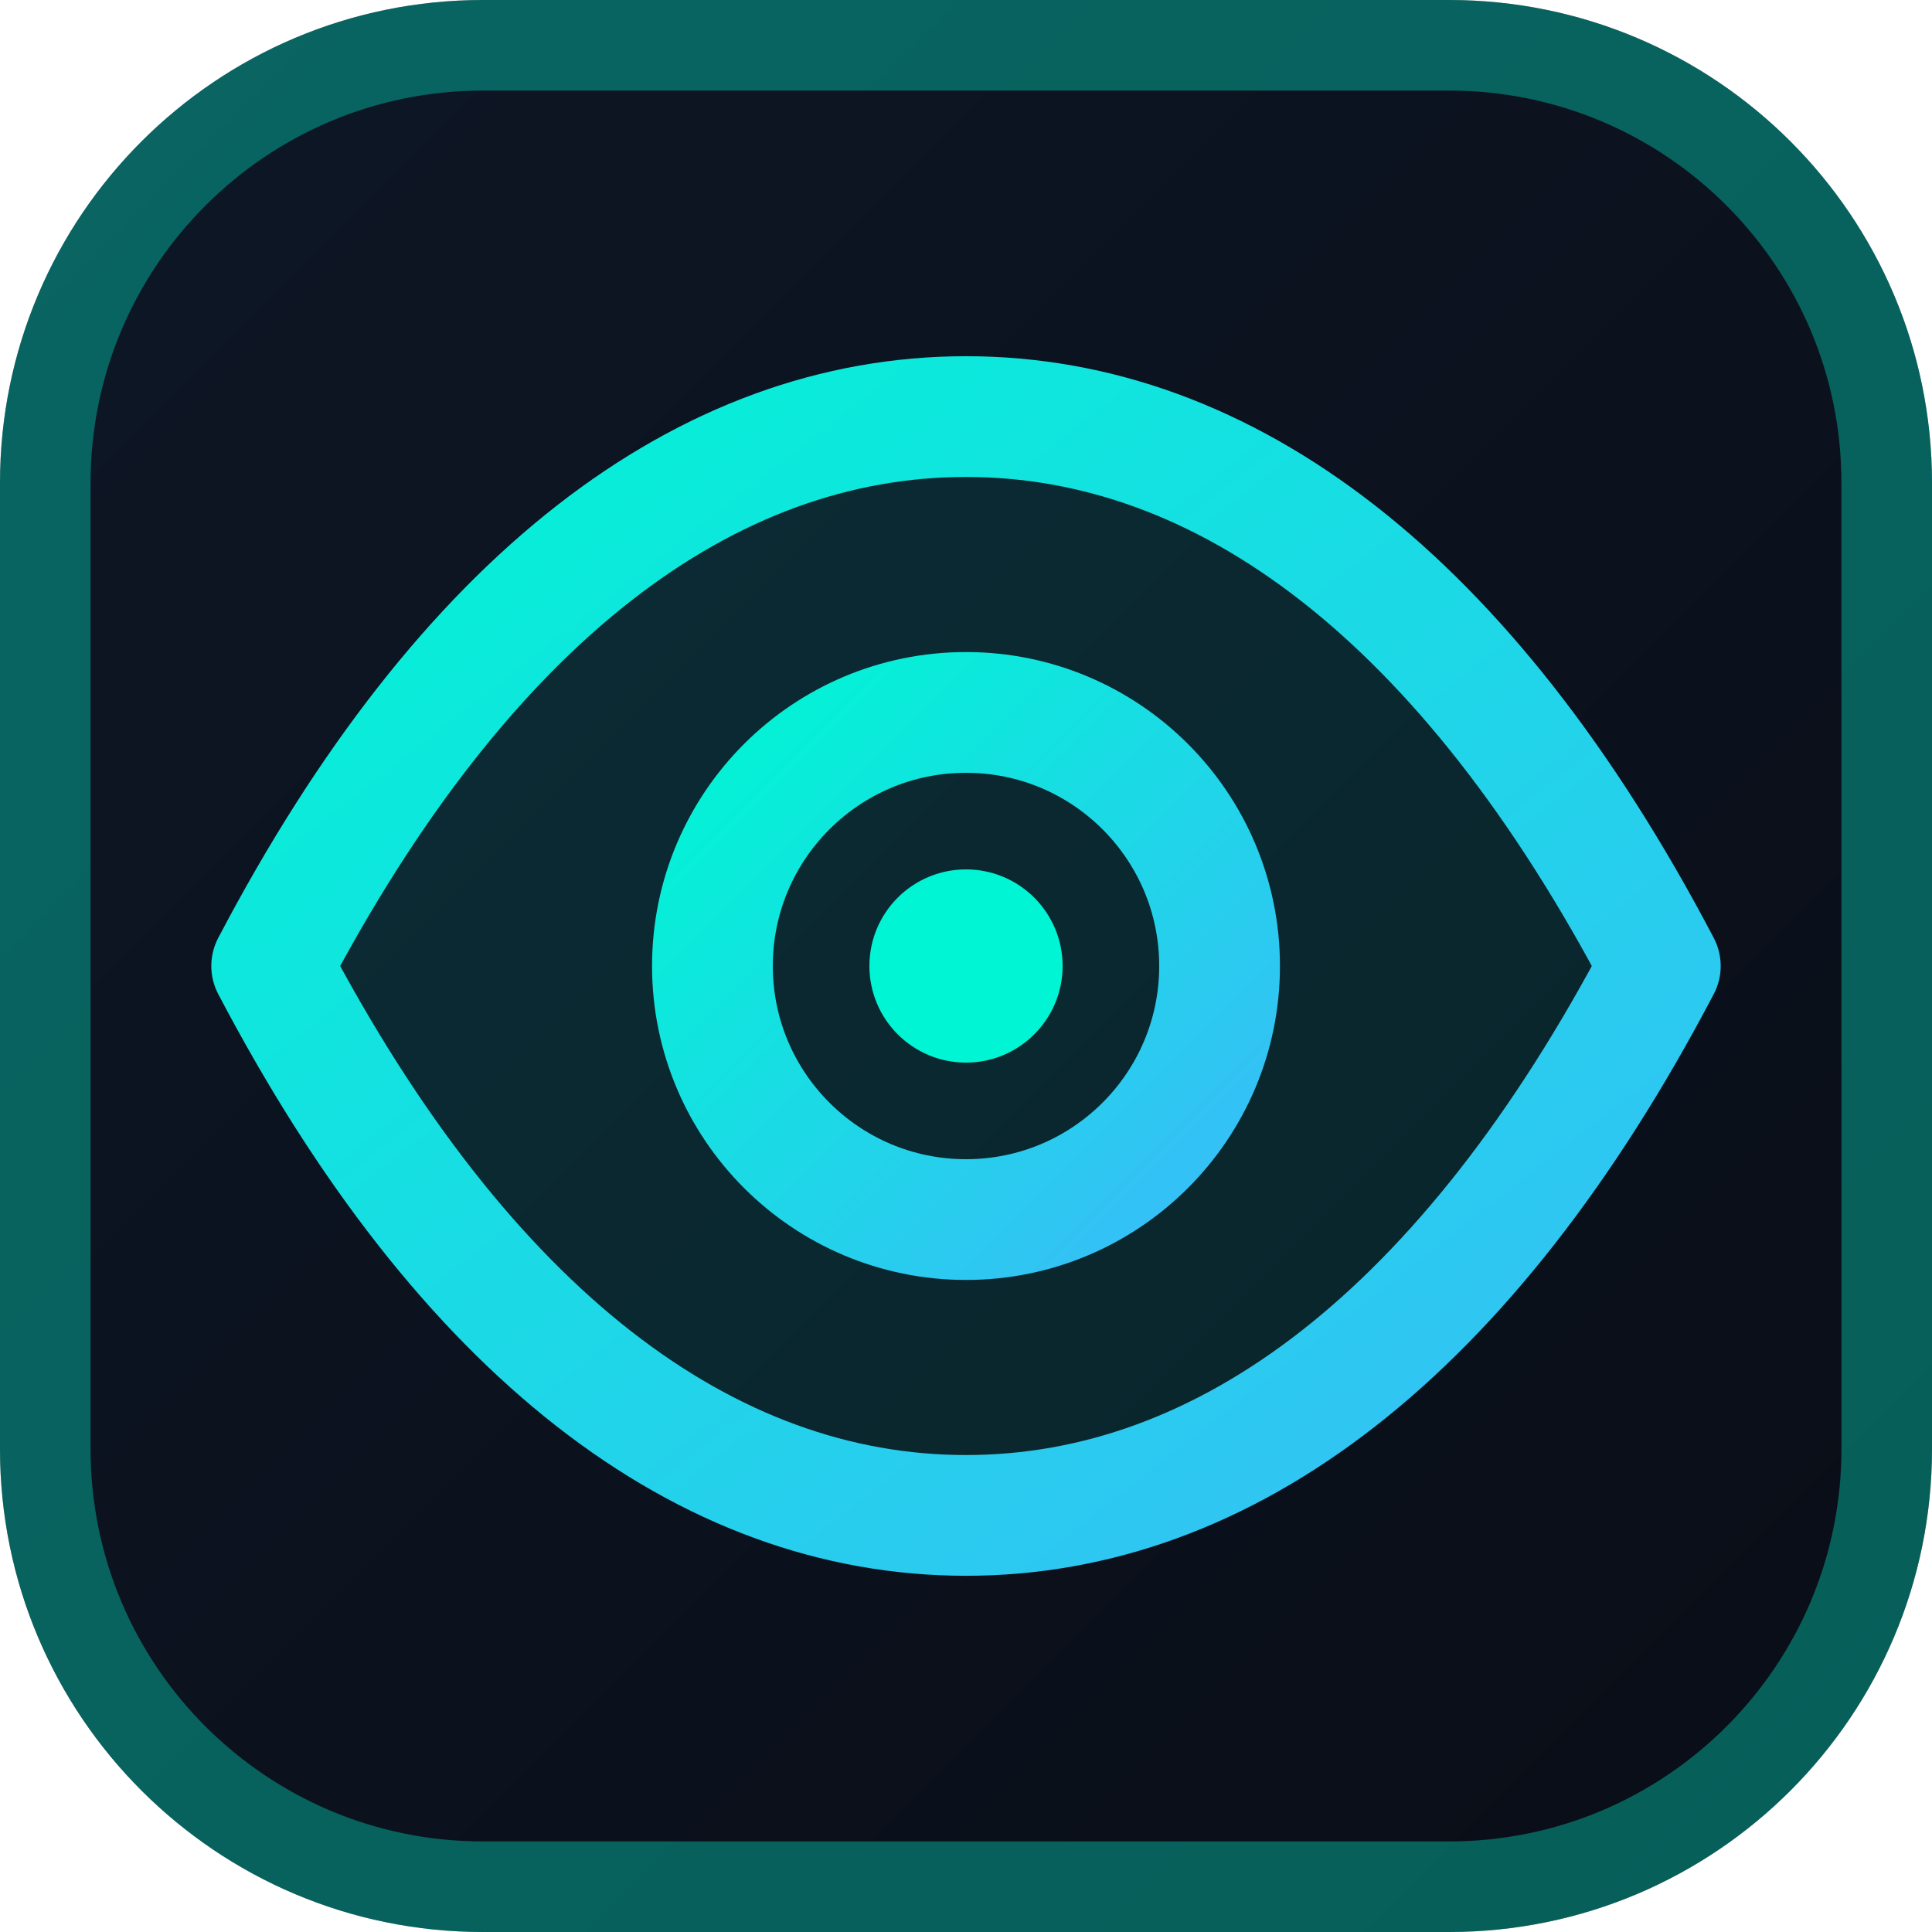
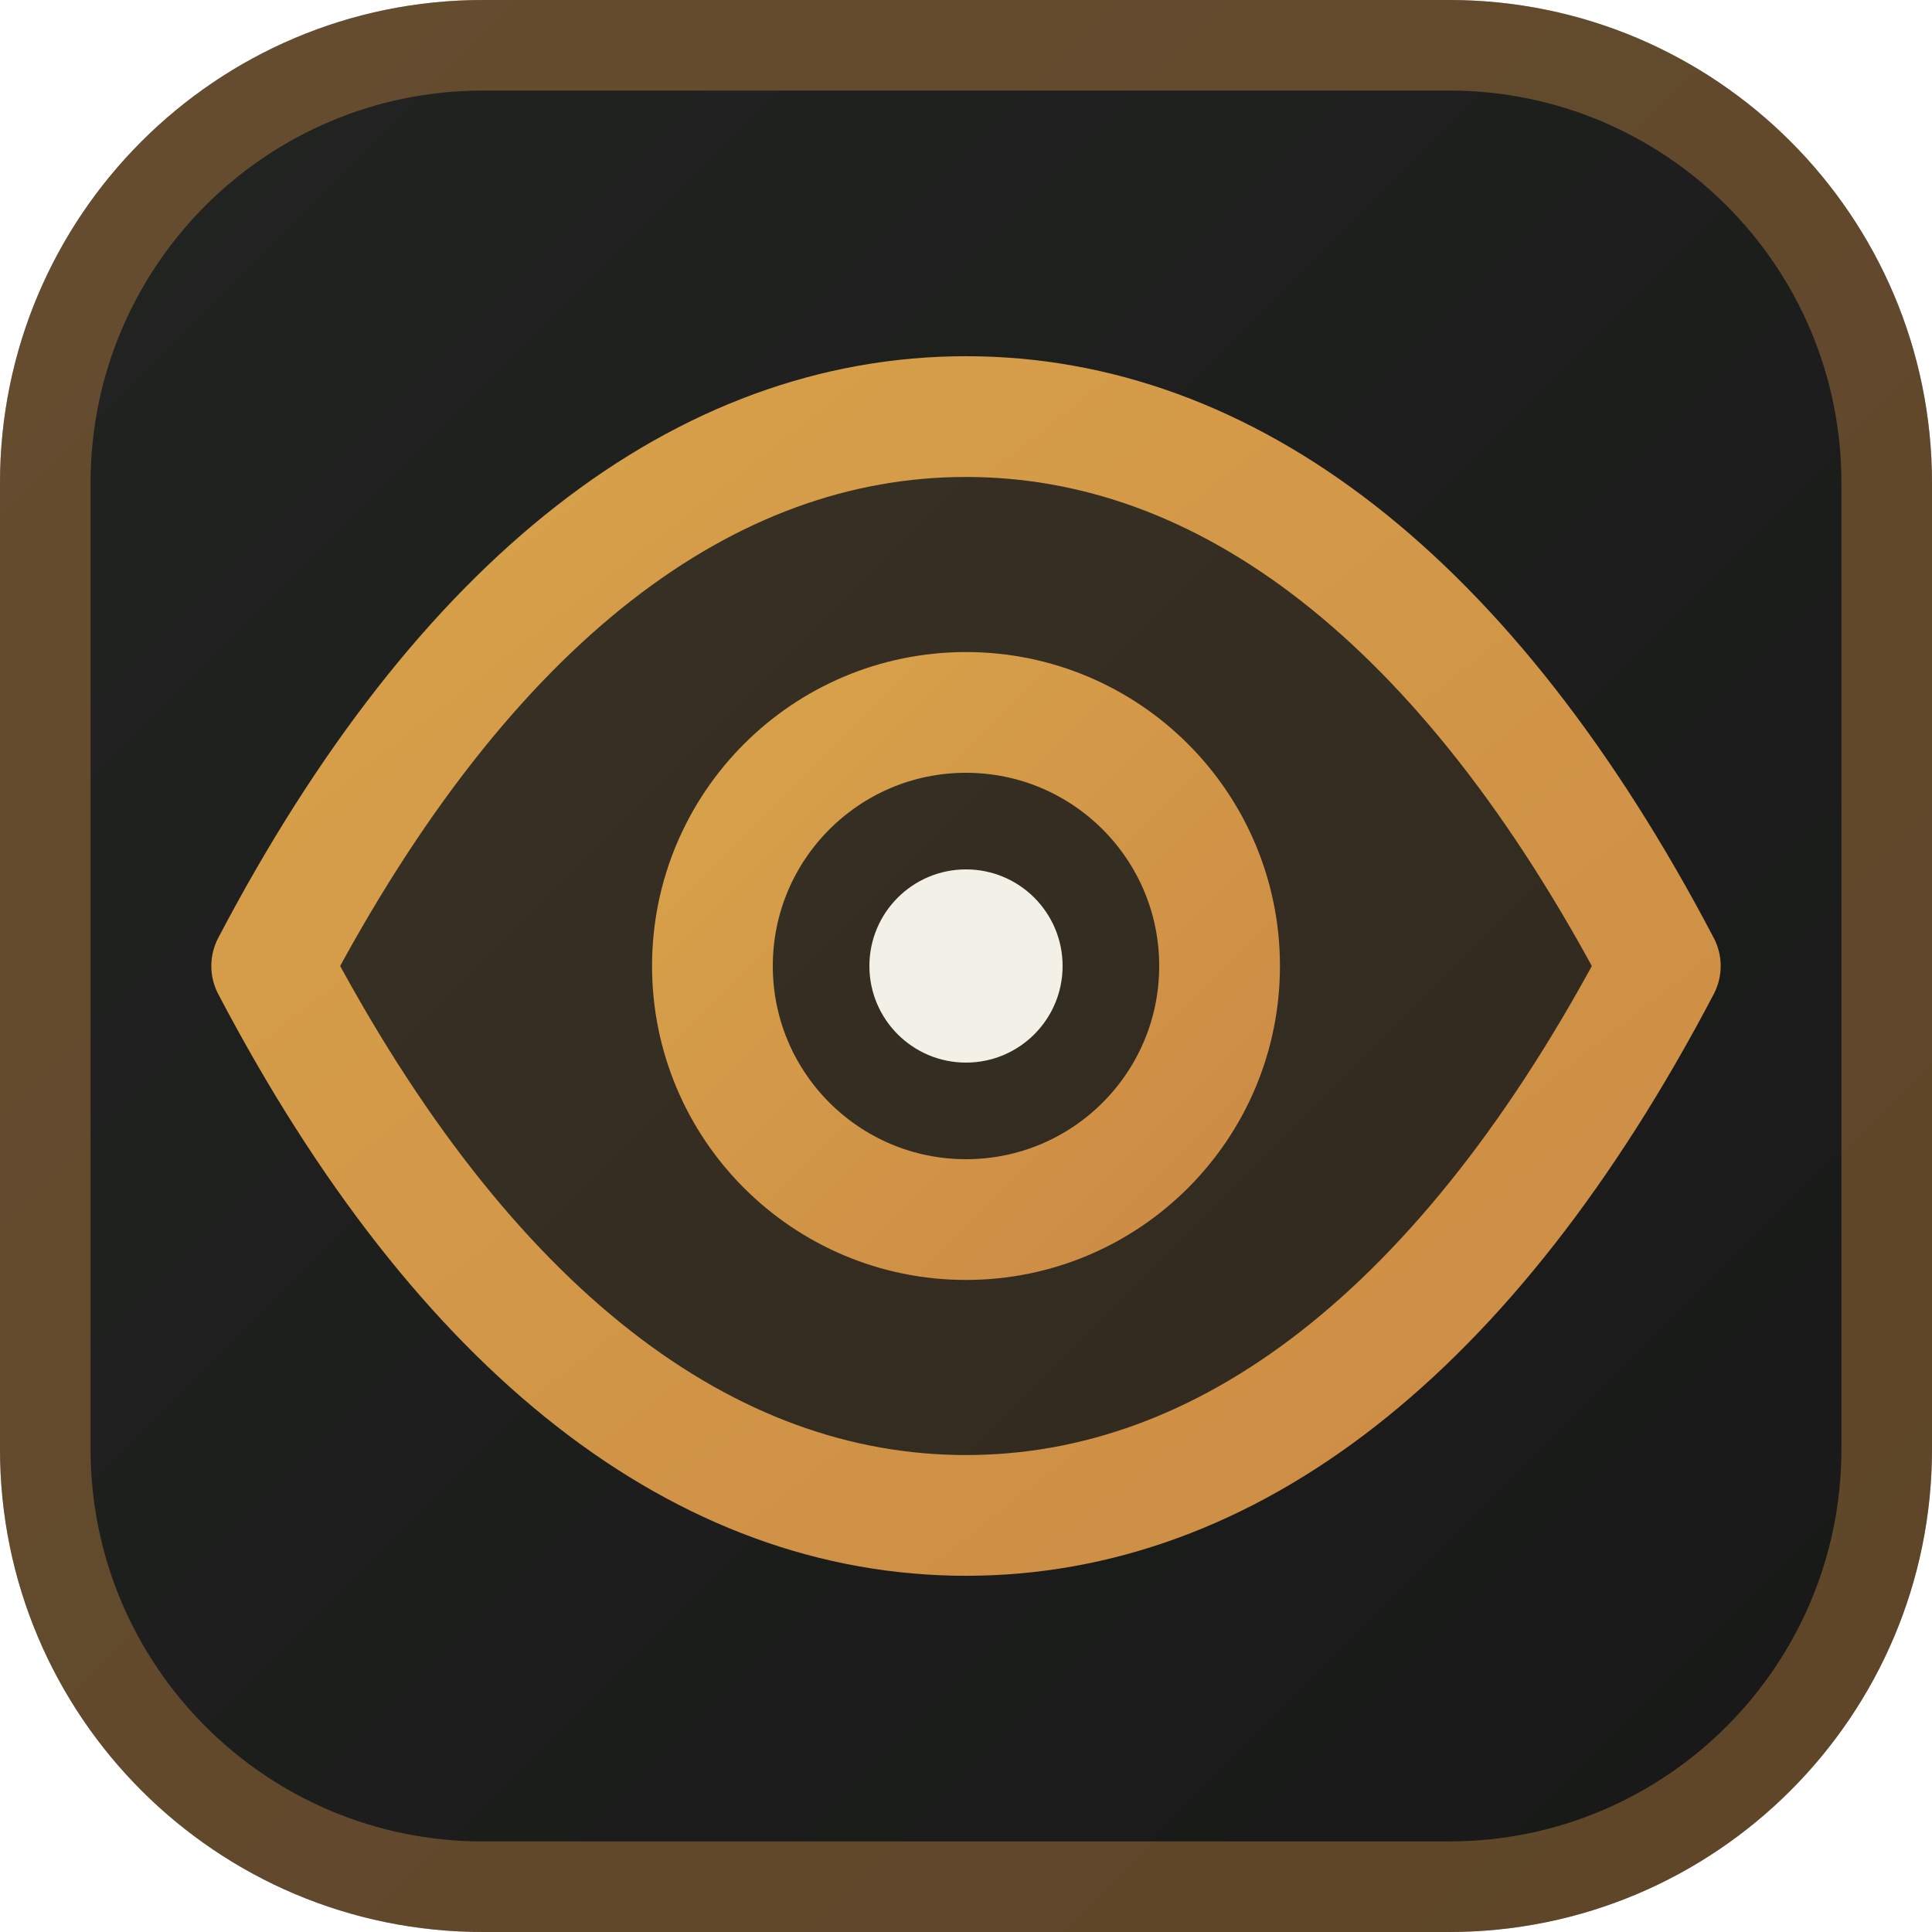
<svg xmlns="http://www.w3.org/2000/svg" viewBox="0 0 32 32" role="img" aria-label="Optik — Daily EyeTest">
  <defs>
    <linearGradient id="bg" x1="0" y1="0" x2="1" y2="1">
-       <stop offset="0%" stop-color="#0E1726" />
-       <stop offset="100%" stop-color="#090D16" />
+       <stop offset="0%" stop-color="#222422" />
+       <stop offset="100%" stop-color="#171817" />
    </linearGradient>
    <linearGradient id="eye" x1="0" y1="0" x2="1" y2="1">
-       <stop offset="0%" stop-color="#00F5D4" />
-       <stop offset="100%" stop-color="#38BDF8" />
+       <stop offset="0%" stop-color="#D8A24A" />
+       <stop offset="100%" stop-color="#CC8B45" />
    </linearGradient>
  </defs>
  <rect width="32" height="32" rx="8" fill="url(#bg)" />
-   <rect x="0.75" y="0.75" width="30.5" height="30.5" rx="7.25" fill="none" stroke="#00F5D4" stroke-opacity="0.35" stroke-width="1.5" />
-   <path d="M4.5 16C7.7 9.9 11.7 6.9 16 6.9C20.3 6.9 24.3 9.9 27.5 16C24.3 22.1 20.3 25.1 16 25.1C11.7 25.1 7.7 22.1 4.5 16Z" fill="#00F5D4" fill-opacity="0.1" stroke="url(#eye)" stroke-width="2" stroke-linejoin="round" />
+   <rect x="0.75" y="0.75" width="30.5" height="30.5" rx="7.25" fill="none" stroke="#CC8B45" stroke-opacity="0.4" stroke-width="1.5" />
+   <path d="M4.5 16C7.7 9.9 11.7 6.9 16 6.9C20.3 6.9 24.3 9.9 27.5 16C24.3 22.1 20.3 25.1 16 25.1C11.7 25.1 7.7 22.1 4.5 16Z" fill="#CC8B45" fill-opacity="0.14" stroke="url(#eye)" stroke-width="2" stroke-linejoin="round" />
  <circle cx="16" cy="16" r="4.2" fill="none" stroke="url(#eye)" stroke-width="2" />
-   <circle cx="16" cy="16" r="1.6" fill="#00F5D4" />
+   <circle cx="16" cy="16" r="1.6" fill="#F3F0E8" />
</svg>
